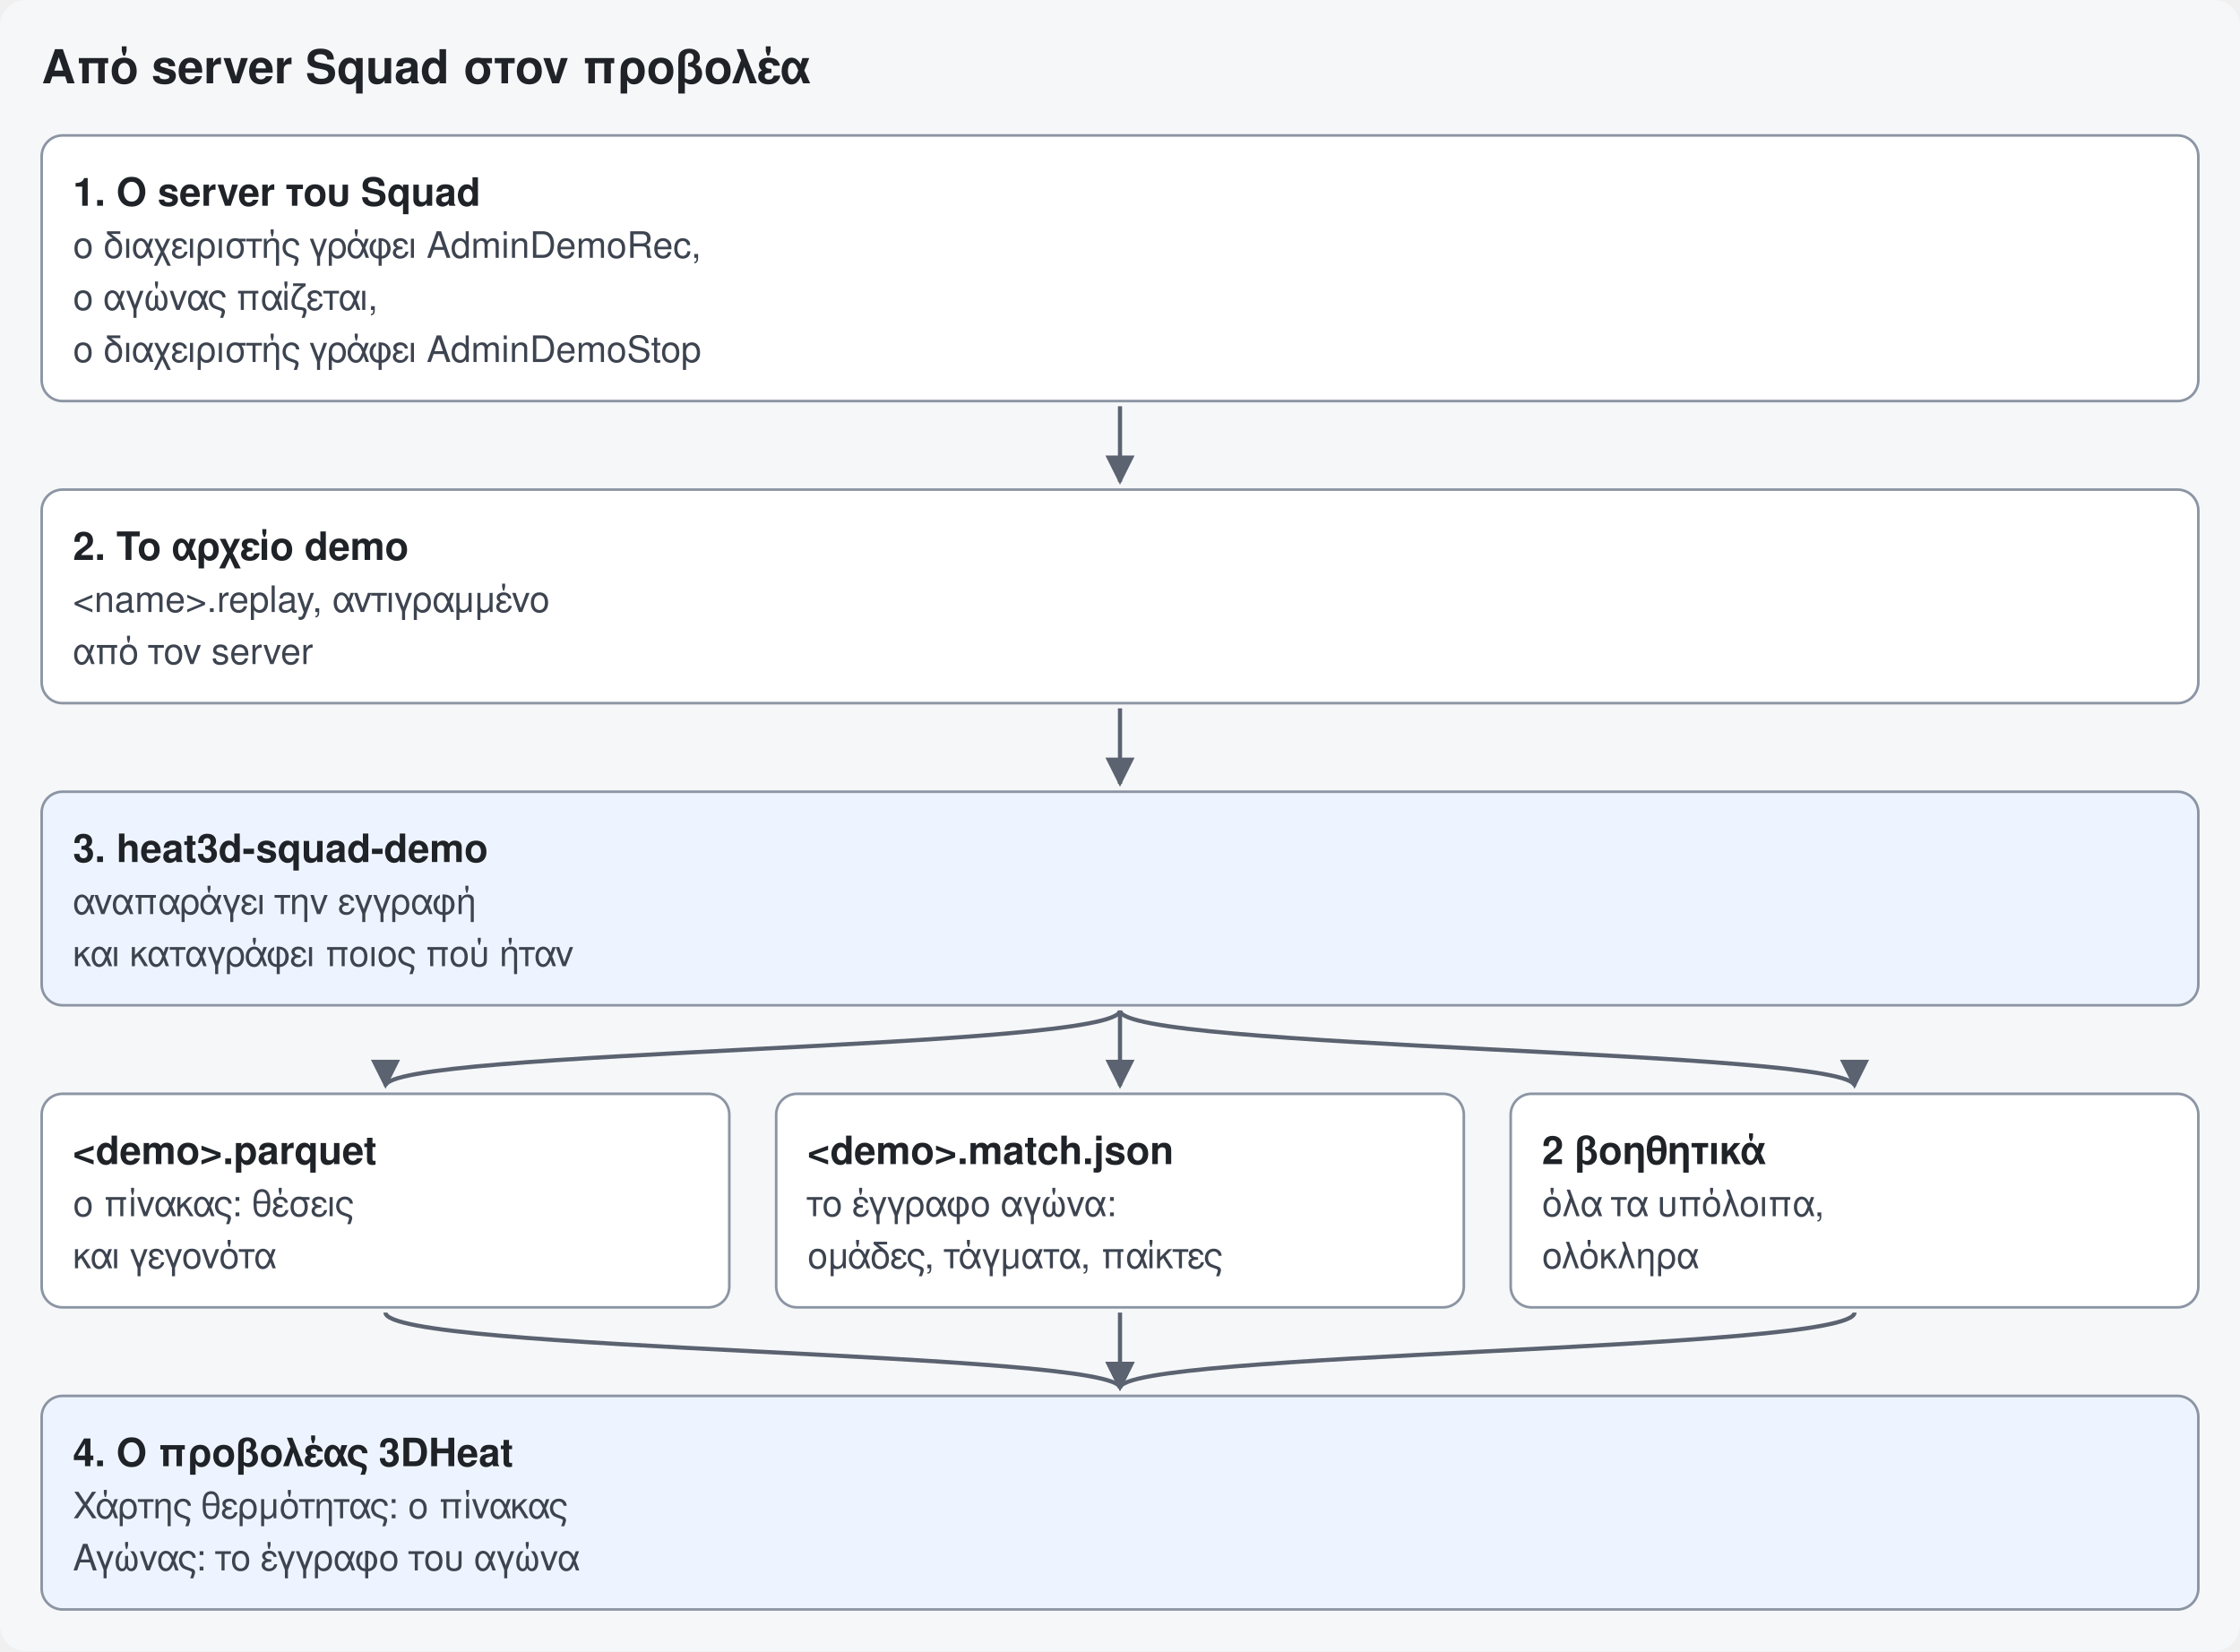
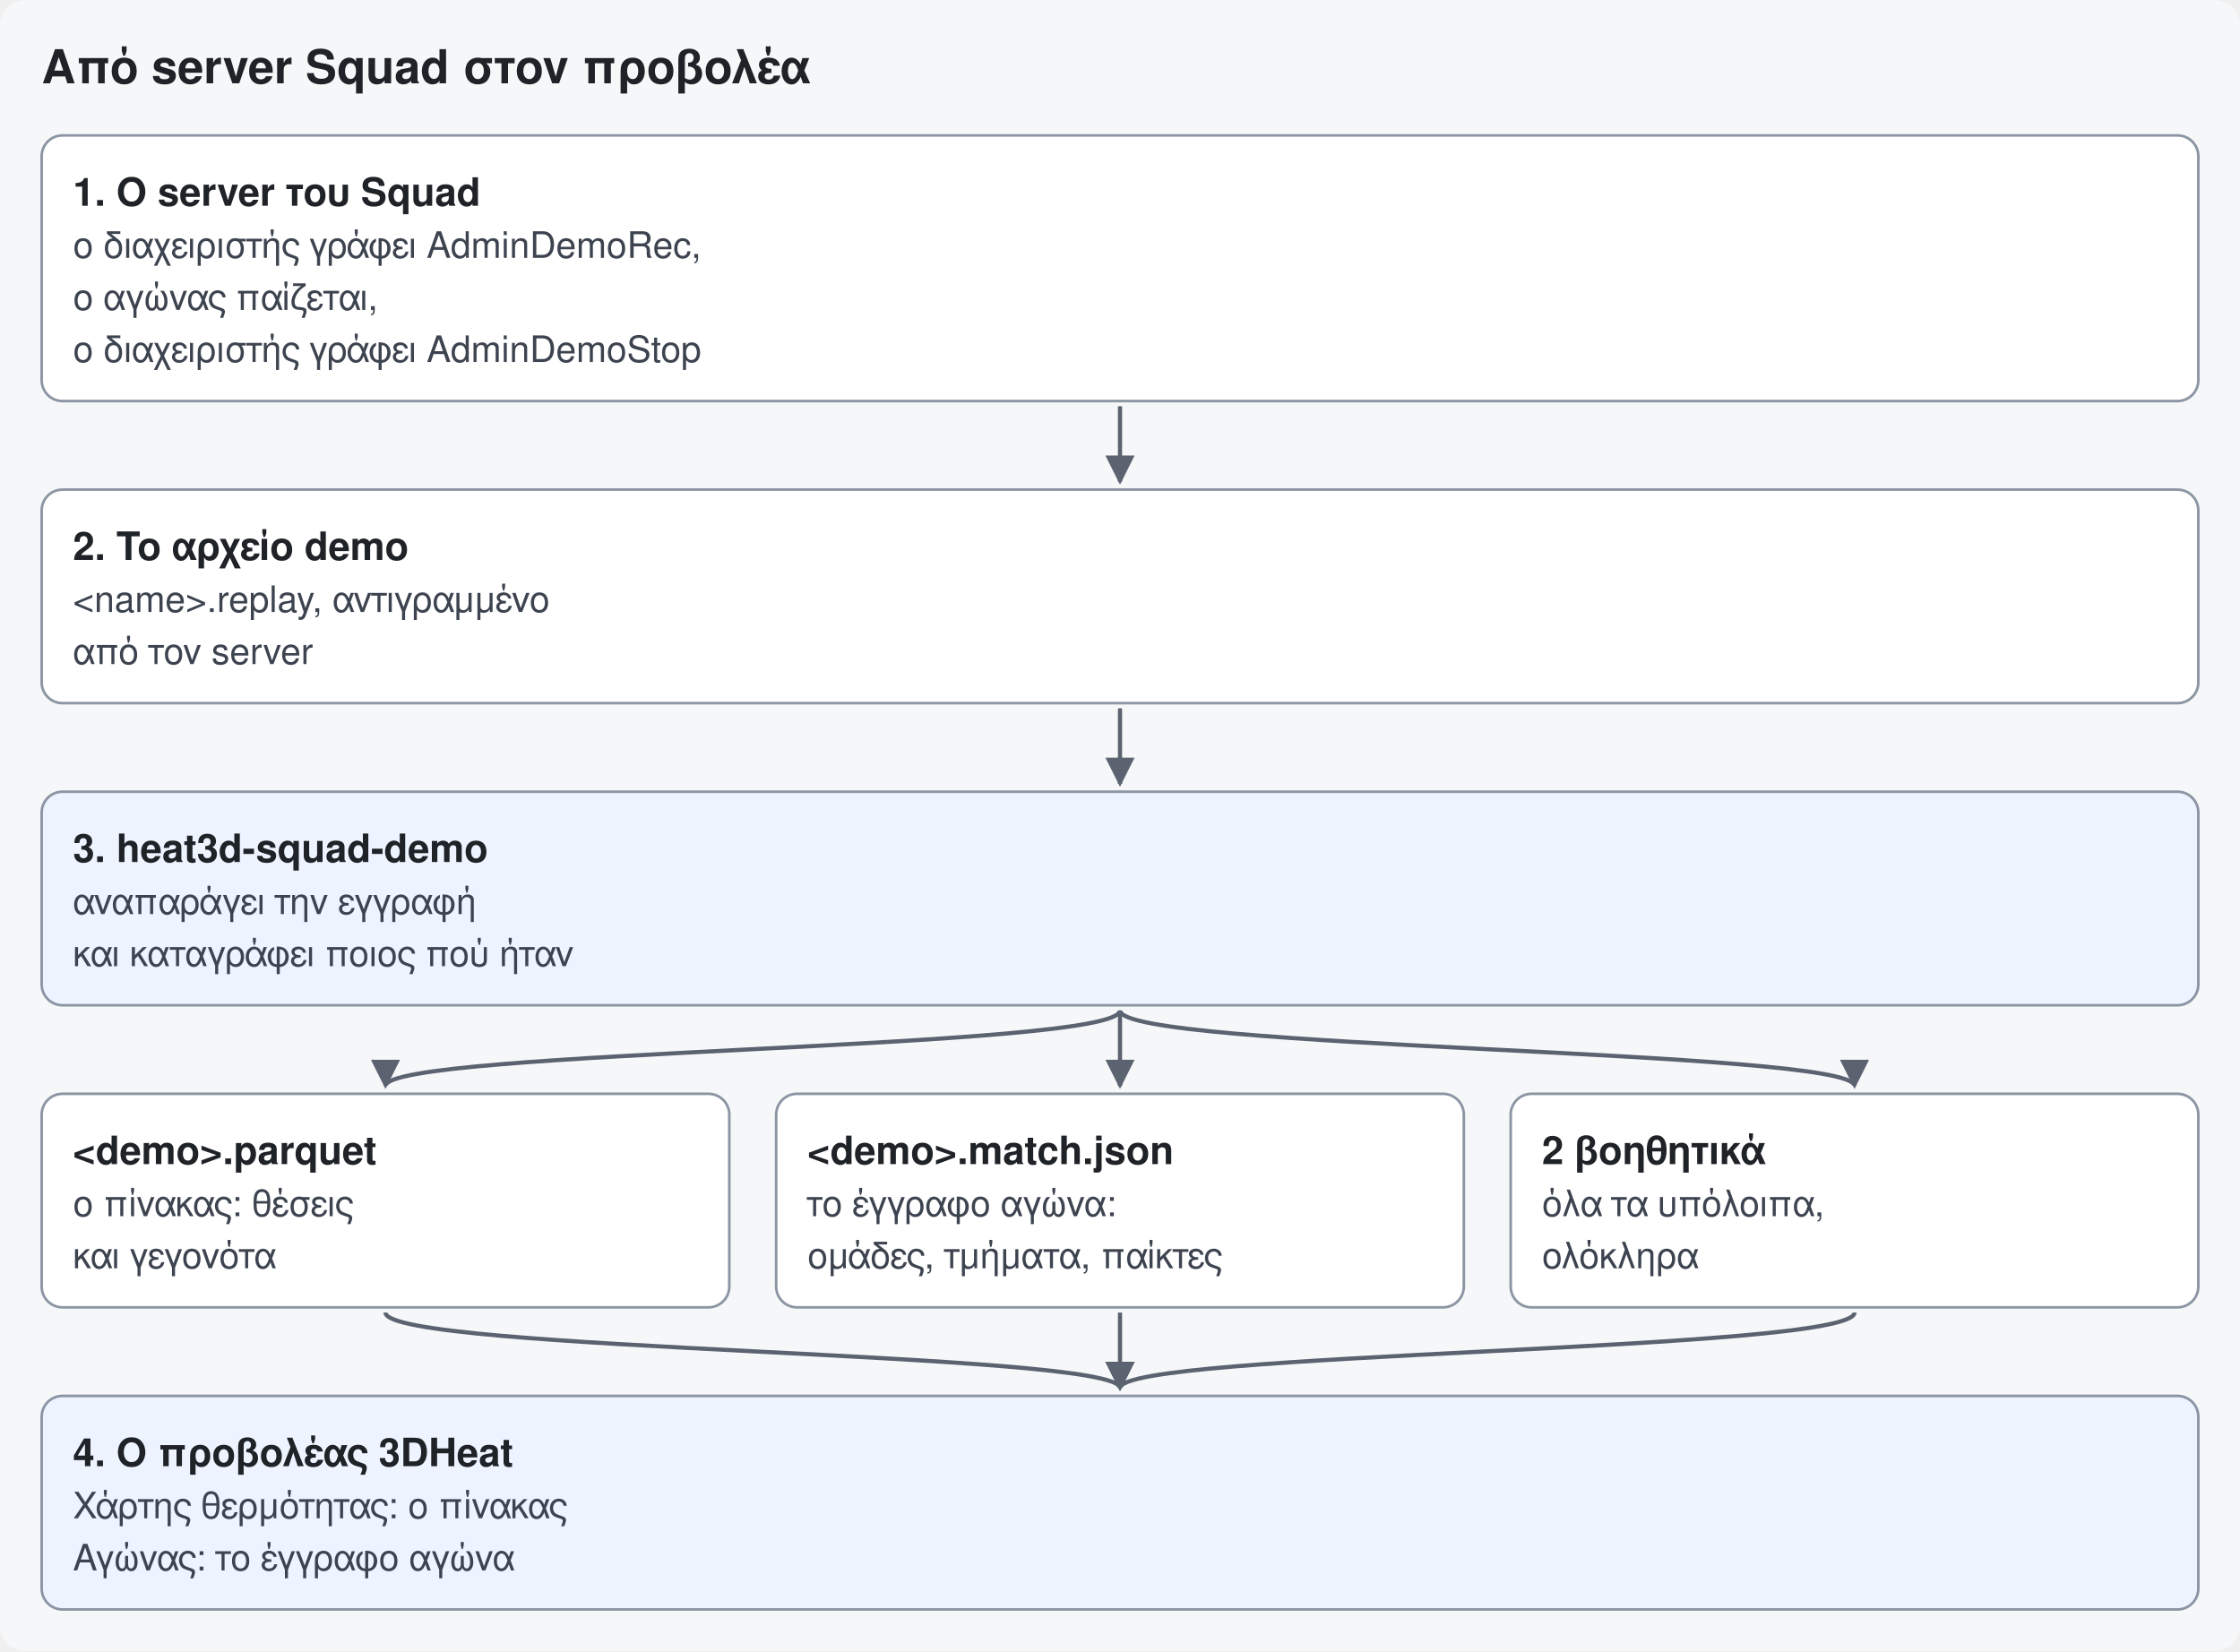
<svg xmlns="http://www.w3.org/2000/svg" width="860" height="634" viewBox="0 0 860 634" font-family="Segoe UI,Helvetica,Arial,sans-serif">
  <defs>
    <marker id="a" viewBox="0 0 10 10" refX="9" refY="5" markerWidth="7" markerHeight="7" orient="auto">
      <path d="M0,0L10,5L0,10z" fill="#5b6270" />
    </marker>
  </defs>
  <rect width="860" height="634" rx="10" fill="#f6f7f9" />
  <text x="16" y="32" font-size="18" fill="#1f2328" font-weight="600">Από server Squad στον προβολέα</text>
  <rect x="16" y="52" width="828" height="102" rx="8" fill="#ffffff" stroke="#8c95a3" />
  <text x="28" y="79" font-size="15" fill="#1f2328" font-weight="600">1. Ο server του Squad</text>
  <text x="28" y="99" font-size="14" fill="#3d4450">ο διαχειριστής γράφει AdminDemoRec,</text>
  <text x="28" y="119" font-size="14" fill="#3d4450">ο αγώνας παίζεται,</text>
  <text x="28" y="139" font-size="14" fill="#3d4450">ο διαχειριστής γράφει AdminDemoStop</text>
  <rect x="16" y="188" width="828" height="82" rx="8" fill="#ffffff" stroke="#8c95a3" />
  <text x="28" y="215" font-size="15" fill="#1f2328" font-weight="600">2. Το αρχείο demo</text>
  <text x="28" y="235" font-size="14" fill="#3d4450">&lt;name&gt;.replay, αντιγραμμένο</text>
  <text x="28" y="255" font-size="14" fill="#3d4450">από τον server</text>
  <path d="M430,156 C430,171.0 430,171.0 430,185" fill="none" stroke="#5b6270" stroke-width="1.6" marker-end="url(#a)" />
  <rect x="16" y="304" width="828" height="82" rx="8" fill="#eef4ff" stroke="#8c95a3" />
  <text x="28" y="331" font-size="15" fill="#1f2328" font-weight="600">3. heat3d-squad-demo</text>
  <text x="28" y="351" font-size="14" fill="#3d4450">αναπαράγει την εγγραφή</text>
  <text x="28" y="371" font-size="14" fill="#3d4450">και καταγράφει ποιος πού ήταν</text>
  <path d="M430,272 C430,287.0 430,287.0 430,301" fill="none" stroke="#5b6270" stroke-width="1.6" marker-end="url(#a)" />
  <rect x="16" y="420" width="264" height="82" rx="8" fill="#ffffff" stroke="#8c95a3" />
  <text x="28" y="447" font-size="15" fill="#1f2328" font-weight="600">&lt;demo&gt;.parquet</text>
  <text x="28" y="467" font-size="14" fill="#3d4450">ο πίνακας: θέσεις</text>
  <text x="28" y="487" font-size="14" fill="#3d4450">και γεγονότα</text>
  <rect x="298" y="420" width="264" height="82" rx="8" fill="#ffffff" stroke="#8c95a3" />
  <text x="310" y="447" font-size="15" fill="#1f2328" font-weight="600">&lt;demo&gt;.match.json</text>
  <text x="310" y="467" font-size="14" fill="#3d4450">το έγγραφο αγώνα:</text>
-   <text x="310" y="487" font-size="14" fill="#3d4450">ομάδες, τάγματα, παίκτες</text>
+   <text x="310" y="487" font-size="14" fill="#3d4450">ομάδες, τμήματα, παίκτες</text>
  <rect x="580" y="420" width="264" height="82" rx="8" fill="#ffffff" stroke="#8c95a3" />
  <text x="592" y="447" font-size="15" fill="#1f2328" font-weight="600">2 βοηθητικά</text>
  <text x="592" y="467" font-size="14" fill="#3d4450">όλα τα υπόλοιπα,</text>
  <text x="592" y="487" font-size="14" fill="#3d4450">ολόκληρα</text>
  <path d="M430,388 C430,403.0 148,403.0 148,417" fill="none" stroke="#5b6270" stroke-width="1.6" marker-end="url(#a)" />
  <path d="M430,388 C430,403.0 430,403.0 430,417" fill="none" stroke="#5b6270" stroke-width="1.6" marker-end="url(#a)" />
  <path d="M430,388 C430,403.0 712,403.0 712,417" fill="none" stroke="#5b6270" stroke-width="1.6" marker-end="url(#a)" />
  <rect x="16" y="536" width="828" height="82" rx="8" fill="#eef4ff" stroke="#8c95a3" />
  <text x="28" y="563" font-size="15" fill="#1f2328" font-weight="600">4. Ο προβολέας 3DHeat</text>
  <text x="28" y="583" font-size="14" fill="#3d4450">Χάρτης θερμότητας: ο πίνακας</text>
-   <text x="28" y="603" font-size="14" fill="#3d4450">Αγώνας: το έγγραφο του αγώνα</text>
+   <text x="28" y="603" font-size="14" fill="#3d4450">Αγώνας: το έγγραφο αγώνα</text>
  <path d="M148,504 C148,519.0 430,519.0 430,533" fill="none" stroke="#5b6270" stroke-width="1.6" marker-end="url(#a)" />
  <path d="M430,504 C430,519.0 430,519.0 430,533" fill="none" stroke="#5b6270" stroke-width="1.6" marker-end="url(#a)" />
  <path d="M712,504 C712,519.0 430,519.0 430,533" fill="none" stroke="#5b6270" stroke-width="1.6" marker-end="url(#a)" />
</svg>
